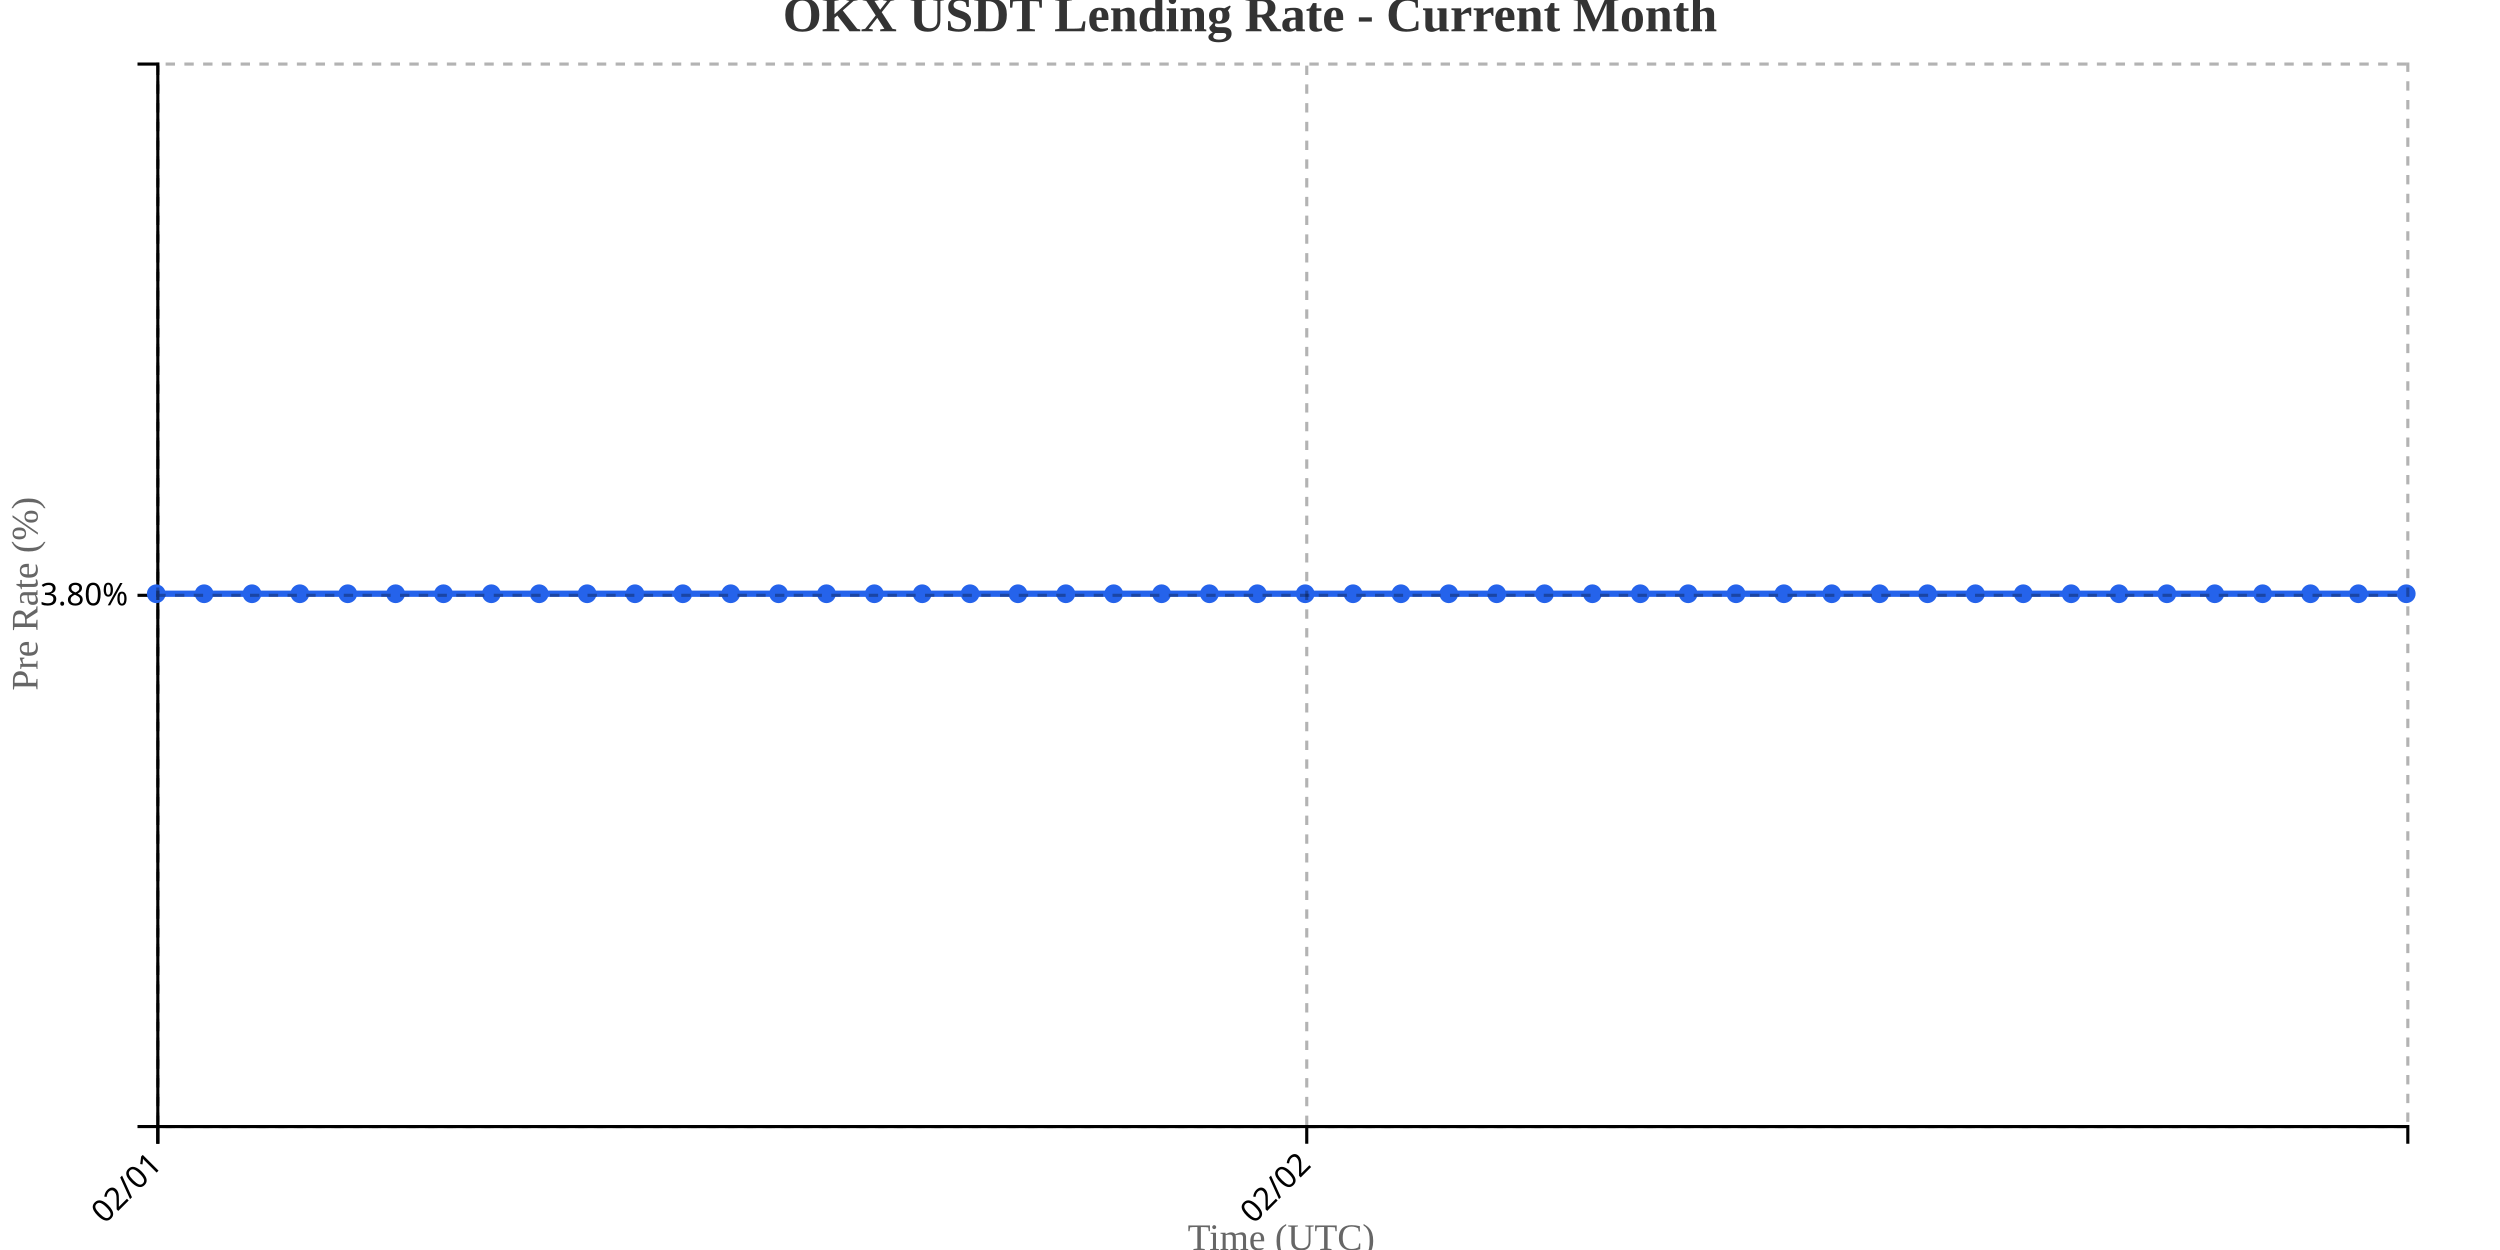
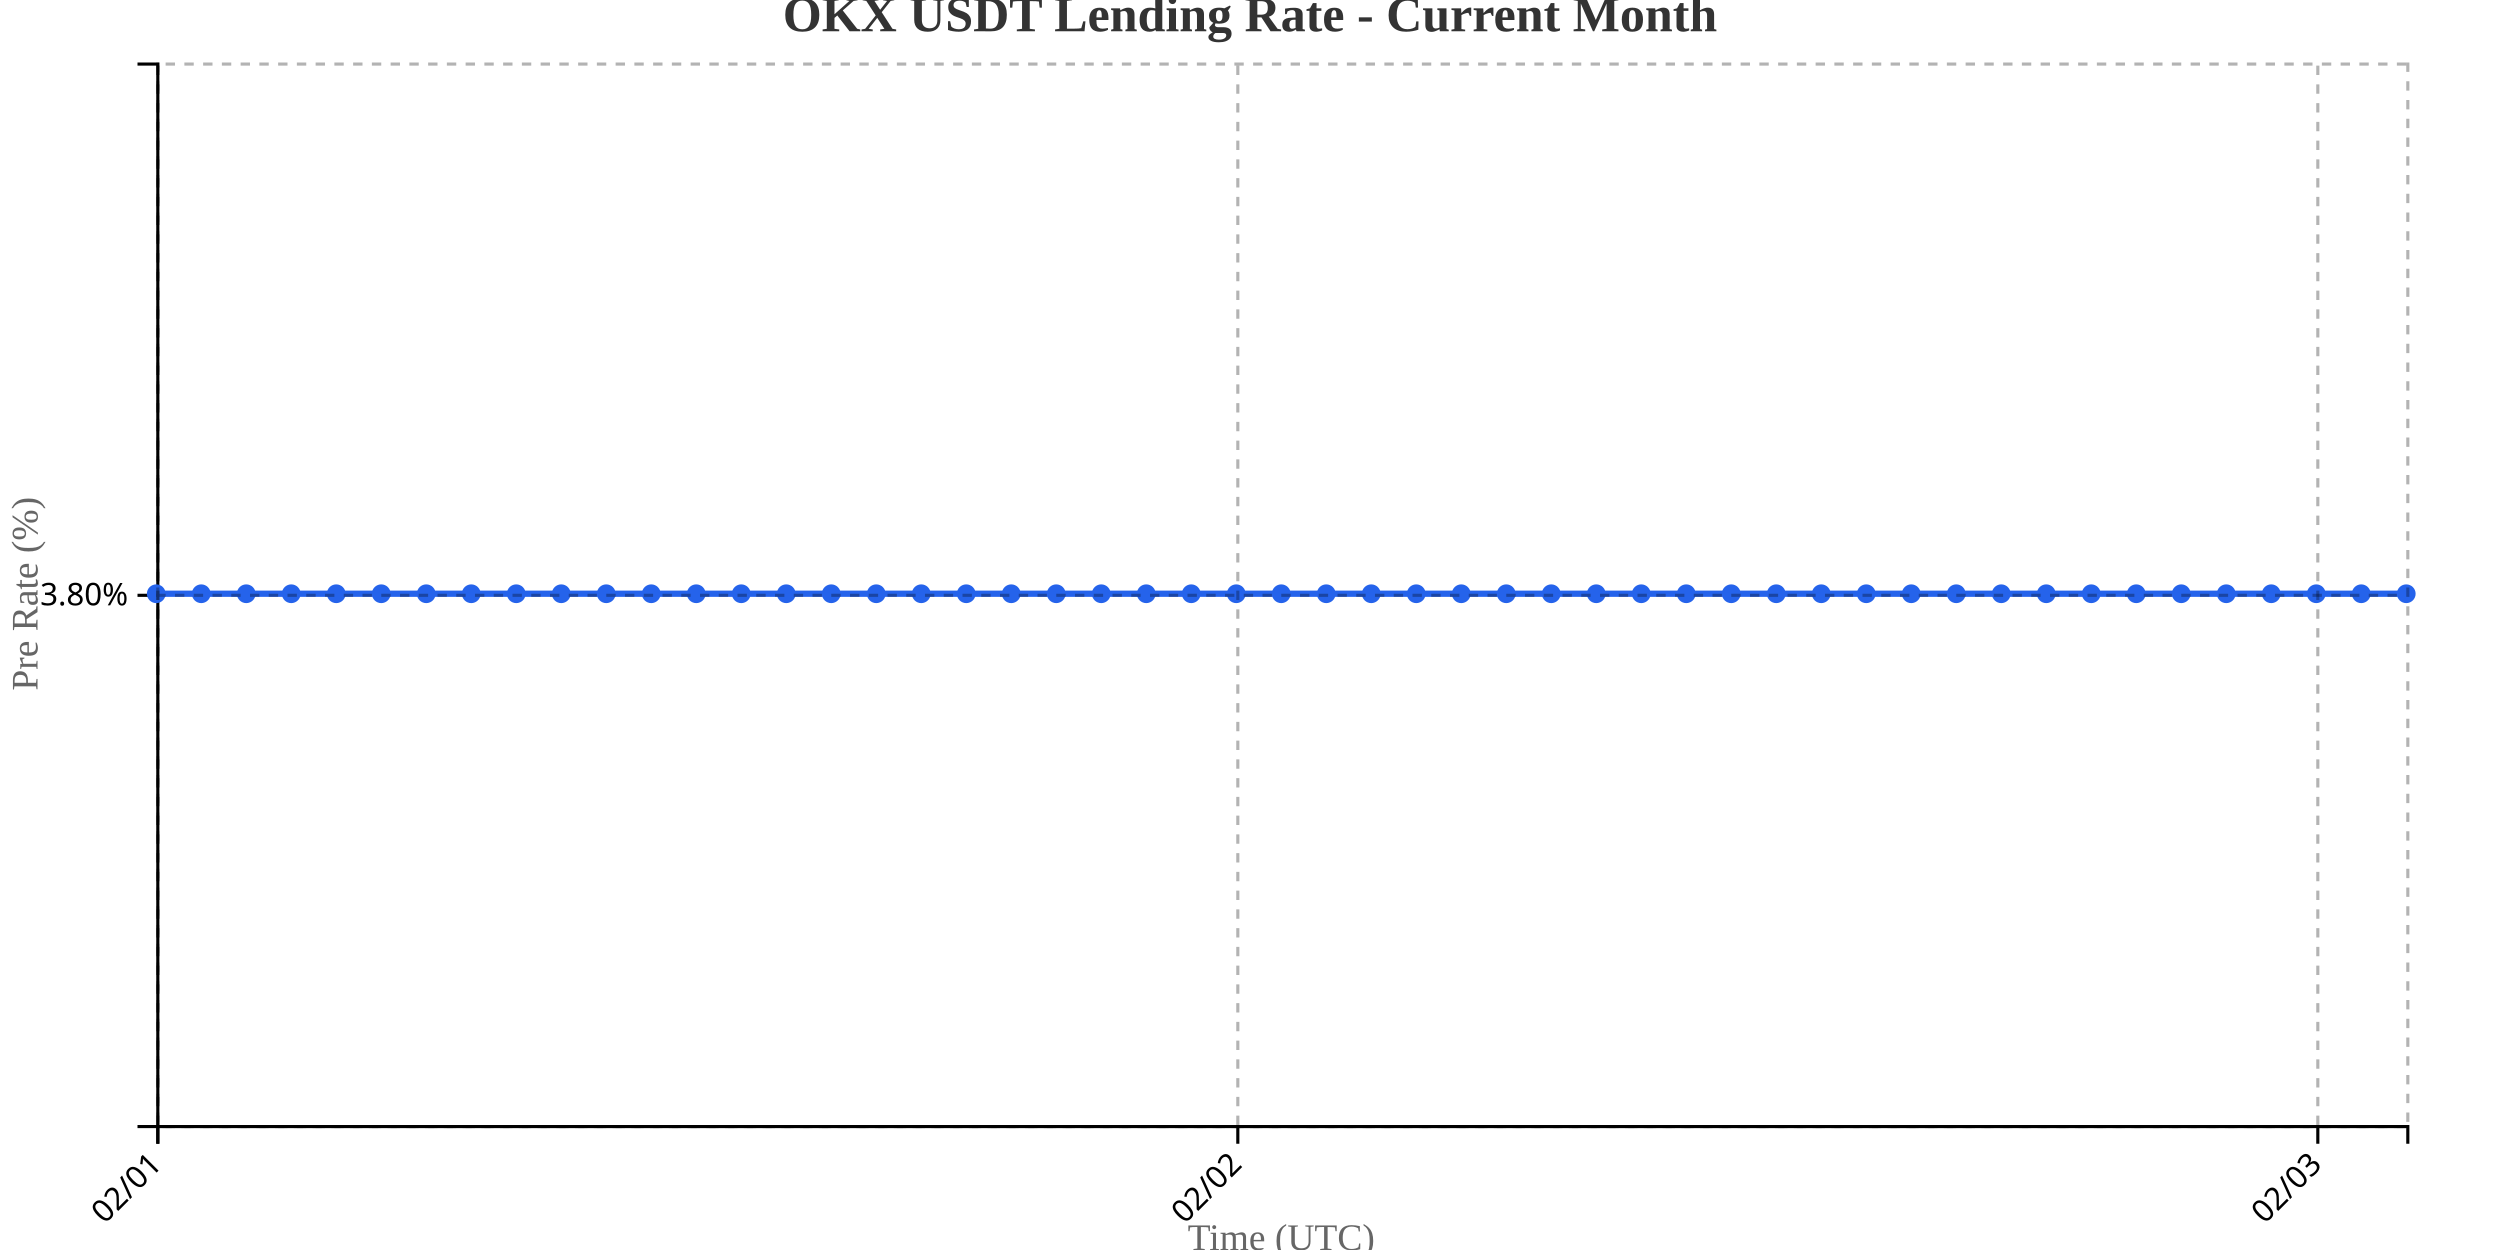
<svg xmlns="http://www.w3.org/2000/svg" width="800" height="400">
  <g transform="translate(50,20)">
    <g transform="translate(0,340)" fill="none" font-size="10" font-family="sans-serif" text-anchor="middle">
      <path class="domain" stroke="currentColor" d="M0.5,6V0.5H720.5V6" />
      <g class="tick" opacity="1" transform="translate(0.5,0)">
        <line stroke="currentColor" y2="6" />
        <text fill="currentColor" y="9" dy=".15em" style="text-anchor: end;" dx="-.8em" transform="rotate(-45)">02/01</text>
      </g>
-       <g class="tick" opacity="1" transform="translate(368.1596,0)">
+       <g class="tick" opacity="1" transform="translate(346.1,0)">
        <line stroke="currentColor" y2="6" />
        <text fill="currentColor" y="9" dy=".15em" style="text-anchor: end;" dx="-.8em" transform="rotate(-45)">02/02</text>
+       </g>
+       <g class="tick" opacity="1" transform="translate(691.7,0)">
+         <line stroke="currentColor" y2="6" />
+         <text fill="currentColor" y="9" dy=".15em" style="text-anchor: end;" dx="-.8em" transform="rotate(-45)">02/03</text>
      </g>
    </g>
    <g fill="none" font-size="10" font-family="sans-serif" text-anchor="end">
      <path class="domain" stroke="currentColor" d="M-6,340.5H0.5V0.5H-6" />
      <g class="tick" opacity="1" transform="translate(0,170.5)">
        <line stroke="currentColor" x2="-6" />
        <text fill="currentColor" x="-9" dy="0.32em">3.80%</text>
      </g>
    </g>
    <text transform="rotate(-90)" y="-50" x="-170" dy="1em" style="text-anchor: middle; font-size: 12px; fill: #666;">Pre Rate (%)</text>
    <text transform="translate(360, 380)" style="text-anchor: middle; font-size: 12px; fill: #666;">Time (UTC)</text>
-     <path fill="none" stroke="#2563eb" stroke-width="2" d="M0,170C5.106,170,10.213,170,15.319,170C20.426,170,25.532,170,30.638,170C35.745,170,40.851,170,45.957,170C51.064,170,56.17,170,61.277,170C66.383,170,71.489,170,76.596,170C81.702,170,86.809,170,91.915,170C97.021,170,102.128,170,107.234,170C112.34,170,117.447,170,122.553,170C127.66,170,132.766,170,137.872,170C142.979,170,148.085,170,153.191,170C158.298,170,163.404,170,168.511,170C173.617,170,178.723,170,183.83,170C188.936,170,194.043,170,199.149,170C204.255,170,209.362,170,214.468,170C219.574,170,224.681,170,229.787,170C234.894,170,240,170,245.106,170C250.213,170,255.319,170,260.426,170C265.532,170,270.638,170,275.745,170C280.851,170,285.957,170,291.064,170C296.17,170,301.277,170,306.383,170C311.489,170,316.596,170,321.702,170C326.809,170,331.915,170,337.021,170C342.128,170,347.234,170,352.34,170C357.447,170,362.553,170,367.66,170C372.766,170,377.872,170,382.979,170C388.085,170,393.191,170,398.298,170C403.404,170,408.511,170,413.617,170C418.723,170,423.83,170,428.936,170C434.043,170,439.149,170,444.255,170C449.362,170,454.468,170,459.574,170C464.681,170,469.787,170,474.894,170C480,170,485.106,170,490.213,170C495.319,170,500.426,170,505.532,170C510.638,170,515.745,170,520.851,170C525.957,170,531.064,170,536.17,170C541.277,170,546.383,170,551.489,170C556.596,170,561.702,170,566.809,170C571.915,170,577.021,170,582.128,170C587.234,170,592.34,170,597.447,170C602.553,170,607.66,170,612.766,170C617.872,170,622.979,170,628.085,170C633.191,170,638.298,170,643.404,170C648.511,170,653.617,170,658.723,170C663.83,170,668.936,170,674.043,170C679.149,170,684.255,170,689.362,170C694.468,170,699.574,170,704.681,170C709.787,170,714.894,170,720,170" />
+     <path fill="none" stroke="#2563eb" stroke-width="2" d="M0,170C4.8,170,9.6,170,14.4,170C19.2,170,24,170,28.8,170C33.6,170,38.4,170,43.2,170C48,170,52.8,170,57.6,170C62.4,170,67.2,170,72,170C76.8,170,81.6,170,86.4,170C91.2,170,96,170,100.8,170C105.6,170,110.4,170,115.2,170C120,170,124.8,170,129.6,170C134.4,170,139.2,170,144,170C148.8,170,153.6,170,158.4,170C163.2,170,168,170,172.8,170C177.6,170,182.4,170,187.2,170C192,170,196.8,170,201.6,170C206.4,170,211.2,170,216,170C220.8,170,225.6,170,230.4,170C235.2,170,240,170,244.8,170C249.6,170,254.4,170,259.2,170C264,170,268.8,170,273.6,170C278.4,170,283.2,170,288,170C292.8,170,297.6,170,302.4,170C307.2,170,312,170,316.8,170C321.6,170,326.4,170,331.2,170C336,170,340.8,170,345.6,170C350.4,170,355.2,170,360,170C364.8,170,369.6,170,374.4,170C379.2,170,384,170,388.8,170C393.6,170,398.4,170,403.2,170C408,170,412.8,170,417.6,170C422.4,170,427.2,170,432,170C436.8,170,441.6,170,446.4,170C451.2,170,456,170,460.8,170C465.6,170,470.4,170,475.2,170C480,170,484.8,170,489.6,170C494.4,170,499.2,170,504,170C508.8,170,513.6,170,518.4,170C523.2,170,528,170,532.8,170C537.6,170,542.4,170,547.2,170C552,170,556.8,170,561.6,170C566.4,170,571.2,170,576,170C580.8,170,585.6,170,590.4,170C595.2,170,600,170,604.8,170C609.6,170,614.4,170,619.2,170C624,170,628.8,170,633.6,170C638.4,170,643.2,170,648,170C652.8,170,657.6,170,662.4,170C667.2,170,672,170,676.8,170C681.6,170,686.4,170,691.2,170C696,170,700.8,170,705.6,170C710.4,170,715.2,170,720,170" />
    <circle class="dot" cx="0" cy="170" r="3" fill="#2563eb" />
-     <circle class="dot" cx="15.319" cy="170" r="3" fill="#2563eb" />
-     <circle class="dot" cx="30.638" cy="170" r="3" fill="#2563eb" />
-     <circle class="dot" cx="45.957" cy="170" r="3" fill="#2563eb" />
-     <circle class="dot" cx="61.277" cy="170" r="3" fill="#2563eb" />
-     <circle class="dot" cx="76.596" cy="170" r="3" fill="#2563eb" />
-     <circle class="dot" cx="91.915" cy="170" r="3" fill="#2563eb" />
-     <circle class="dot" cx="107.234" cy="170" r="3" fill="#2563eb" />
-     <circle class="dot" cx="122.553" cy="170" r="3" fill="#2563eb" />
-     <circle class="dot" cx="137.872" cy="170" r="3" fill="#2563eb" />
-     <circle class="dot" cx="153.191" cy="170" r="3" fill="#2563eb" />
-     <circle class="dot" cx="168.511" cy="170" r="3" fill="#2563eb" />
-     <circle class="dot" cx="183.83" cy="170" r="3" fill="#2563eb" />
-     <circle class="dot" cx="199.149" cy="170" r="3" fill="#2563eb" />
-     <circle class="dot" cx="214.468" cy="170" r="3" fill="#2563eb" />
-     <circle class="dot" cx="229.787" cy="170" r="3" fill="#2563eb" />
-     <circle class="dot" cx="245.106" cy="170" r="3" fill="#2563eb" />
-     <circle class="dot" cx="260.426" cy="170" r="3" fill="#2563eb" />
-     <circle class="dot" cx="275.745" cy="170" r="3" fill="#2563eb" />
-     <circle class="dot" cx="291.064" cy="170" r="3" fill="#2563eb" />
-     <circle class="dot" cx="306.383" cy="170" r="3" fill="#2563eb" />
-     <circle class="dot" cx="321.702" cy="170" r="3" fill="#2563eb" />
-     <circle class="dot" cx="337.021" cy="170" r="3" fill="#2563eb" />
-     <circle class="dot" cx="352.34" cy="170" r="3" fill="#2563eb" />
-     <circle class="dot" cx="367.66" cy="170" r="3" fill="#2563eb" />
-     <circle class="dot" cx="382.979" cy="170" r="3" fill="#2563eb" />
-     <circle class="dot" cx="398.298" cy="170" r="3" fill="#2563eb" />
-     <circle class="dot" cx="413.617" cy="170" r="3" fill="#2563eb" />
-     <circle class="dot" cx="428.936" cy="170" r="3" fill="#2563eb" />
-     <circle class="dot" cx="444.255" cy="170" r="3" fill="#2563eb" />
-     <circle class="dot" cx="459.574" cy="170" r="3" fill="#2563eb" />
-     <circle class="dot" cx="474.894" cy="170" r="3" fill="#2563eb" />
-     <circle class="dot" cx="490.213" cy="170" r="3" fill="#2563eb" />
-     <circle class="dot" cx="505.532" cy="170" r="3" fill="#2563eb" />
-     <circle class="dot" cx="520.851" cy="170" r="3" fill="#2563eb" />
-     <circle class="dot" cx="536.17" cy="170" r="3" fill="#2563eb" />
-     <circle class="dot" cx="551.489" cy="170" r="3" fill="#2563eb" />
-     <circle class="dot" cx="566.809" cy="170" r="3" fill="#2563eb" />
-     <circle class="dot" cx="582.128" cy="170" r="3" fill="#2563eb" />
-     <circle class="dot" cx="597.447" cy="170" r="3" fill="#2563eb" />
-     <circle class="dot" cx="612.766" cy="170" r="3" fill="#2563eb" />
-     <circle class="dot" cx="628.085" cy="170" r="3" fill="#2563eb" />
-     <circle class="dot" cx="643.404" cy="170" r="3" fill="#2563eb" />
-     <circle class="dot" cx="658.723" cy="170" r="3" fill="#2563eb" />
-     <circle class="dot" cx="674.043" cy="170" r="3" fill="#2563eb" />
-     <circle class="dot" cx="689.362" cy="170" r="3" fill="#2563eb" />
-     <circle class="dot" cx="704.681" cy="170" r="3" fill="#2563eb" />
+     <circle class="dot" cx="14.4" cy="170" r="3" fill="#2563eb" />
+     <circle class="dot" cx="28.8" cy="170" r="3" fill="#2563eb" />
+     <circle class="dot" cx="43.2" cy="170" r="3" fill="#2563eb" />
+     <circle class="dot" cx="57.6" cy="170" r="3" fill="#2563eb" />
+     <circle class="dot" cx="72" cy="170" r="3" fill="#2563eb" />
+     <circle class="dot" cx="86.4" cy="170" r="3" fill="#2563eb" />
+     <circle class="dot" cx="100.8" cy="170" r="3" fill="#2563eb" />
+     <circle class="dot" cx="115.2" cy="170" r="3" fill="#2563eb" />
+     <circle class="dot" cx="129.6" cy="170" r="3" fill="#2563eb" />
+     <circle class="dot" cx="144" cy="170" r="3" fill="#2563eb" />
+     <circle class="dot" cx="158.4" cy="170" r="3" fill="#2563eb" />
+     <circle class="dot" cx="172.8" cy="170" r="3" fill="#2563eb" />
+     <circle class="dot" cx="187.2" cy="170" r="3" fill="#2563eb" />
+     <circle class="dot" cx="201.6" cy="170" r="3" fill="#2563eb" />
+     <circle class="dot" cx="216" cy="170" r="3" fill="#2563eb" />
+     <circle class="dot" cx="230.4" cy="170" r="3" fill="#2563eb" />
+     <circle class="dot" cx="244.8" cy="170" r="3" fill="#2563eb" />
+     <circle class="dot" cx="259.2" cy="170" r="3" fill="#2563eb" />
+     <circle class="dot" cx="273.6" cy="170" r="3" fill="#2563eb" />
+     <circle class="dot" cx="288" cy="170" r="3" fill="#2563eb" />
+     <circle class="dot" cx="302.4" cy="170" r="3" fill="#2563eb" />
+     <circle class="dot" cx="316.8" cy="170" r="3" fill="#2563eb" />
+     <circle class="dot" cx="331.2" cy="170" r="3" fill="#2563eb" />
+     <circle class="dot" cx="345.6" cy="170" r="3" fill="#2563eb" />
+     <circle class="dot" cx="360" cy="170" r="3" fill="#2563eb" />
+     <circle class="dot" cx="374.4" cy="170" r="3" fill="#2563eb" />
+     <circle class="dot" cx="388.8" cy="170" r="3" fill="#2563eb" />
+     <circle class="dot" cx="403.2" cy="170" r="3" fill="#2563eb" />
+     <circle class="dot" cx="417.6" cy="170" r="3" fill="#2563eb" />
+     <circle class="dot" cx="432" cy="170" r="3" fill="#2563eb" />
+     <circle class="dot" cx="446.4" cy="170" r="3" fill="#2563eb" />
+     <circle class="dot" cx="460.8" cy="170" r="3" fill="#2563eb" />
+     <circle class="dot" cx="475.2" cy="170" r="3" fill="#2563eb" />
+     <circle class="dot" cx="489.6" cy="170" r="3" fill="#2563eb" />
+     <circle class="dot" cx="504" cy="170" r="3" fill="#2563eb" />
+     <circle class="dot" cx="518.4" cy="170" r="3" fill="#2563eb" />
+     <circle class="dot" cx="532.8" cy="170" r="3" fill="#2563eb" />
+     <circle class="dot" cx="547.2" cy="170" r="3" fill="#2563eb" />
+     <circle class="dot" cx="561.6" cy="170" r="3" fill="#2563eb" />
+     <circle class="dot" cx="576" cy="170" r="3" fill="#2563eb" />
+     <circle class="dot" cx="590.4" cy="170" r="3" fill="#2563eb" />
+     <circle class="dot" cx="604.8" cy="170" r="3" fill="#2563eb" />
+     <circle class="dot" cx="619.2" cy="170" r="3" fill="#2563eb" />
+     <circle class="dot" cx="633.6" cy="170" r="3" fill="#2563eb" />
+     <circle class="dot" cx="648" cy="170" r="3" fill="#2563eb" />
+     <circle class="dot" cx="662.4" cy="170" r="3" fill="#2563eb" />
+     <circle class="dot" cx="676.8" cy="170" r="3" fill="#2563eb" />
+     <circle class="dot" cx="691.2" cy="170" r="3" fill="#2563eb" />
+     <circle class="dot" cx="705.6" cy="170" r="3" fill="#2563eb" />
    <circle class="dot" cx="720" cy="170" r="3" fill="#2563eb" />
    <g class="grid" transform="translate(0,340)" fill="none" font-size="10" font-family="sans-serif" text-anchor="middle" style="stroke-dasharray: 3,3; opacity: 0.3;">
      <path class="domain" stroke="currentColor" d="M0.5,-340V0.5H720.5V-340" />
      <g class="tick" opacity="1" transform="translate(0.5,0)">
        <line stroke="currentColor" y2="-340" />
        <text fill="currentColor" y="3" dy="0.71em" />
      </g>
-       <g class="tick" opacity="1" transform="translate(368.1596,0)">
+       <g class="tick" opacity="1" transform="translate(346.1,0)">
+         <line stroke="currentColor" y2="-340" />
+         <text fill="currentColor" y="3" dy="0.71em" />
+       </g>
+       <g class="tick" opacity="1" transform="translate(691.7,0)">
        <line stroke="currentColor" y2="-340" />
        <text fill="currentColor" y="3" dy="0.71em" />
      </g>
    </g>
    <g class="grid" fill="none" font-size="10" font-family="sans-serif" text-anchor="end" style="stroke-dasharray: 3,3; opacity: 0.3;">
      <path class="domain" stroke="currentColor" d="M720,340.5H0.5V0.5H720" />
      <g class="tick" opacity="1" transform="translate(0,170.5)">
        <line stroke="currentColor" x2="720" />
        <text fill="currentColor" x="-3" dy="0.32em" />
      </g>
    </g>
  </g>
  <text x="400" y="10" text-anchor="middle" style="font-size: 16px; font-weight: bold; fill: #333;">OKX USDT Lending Rate - Current Month</text>
</svg>
